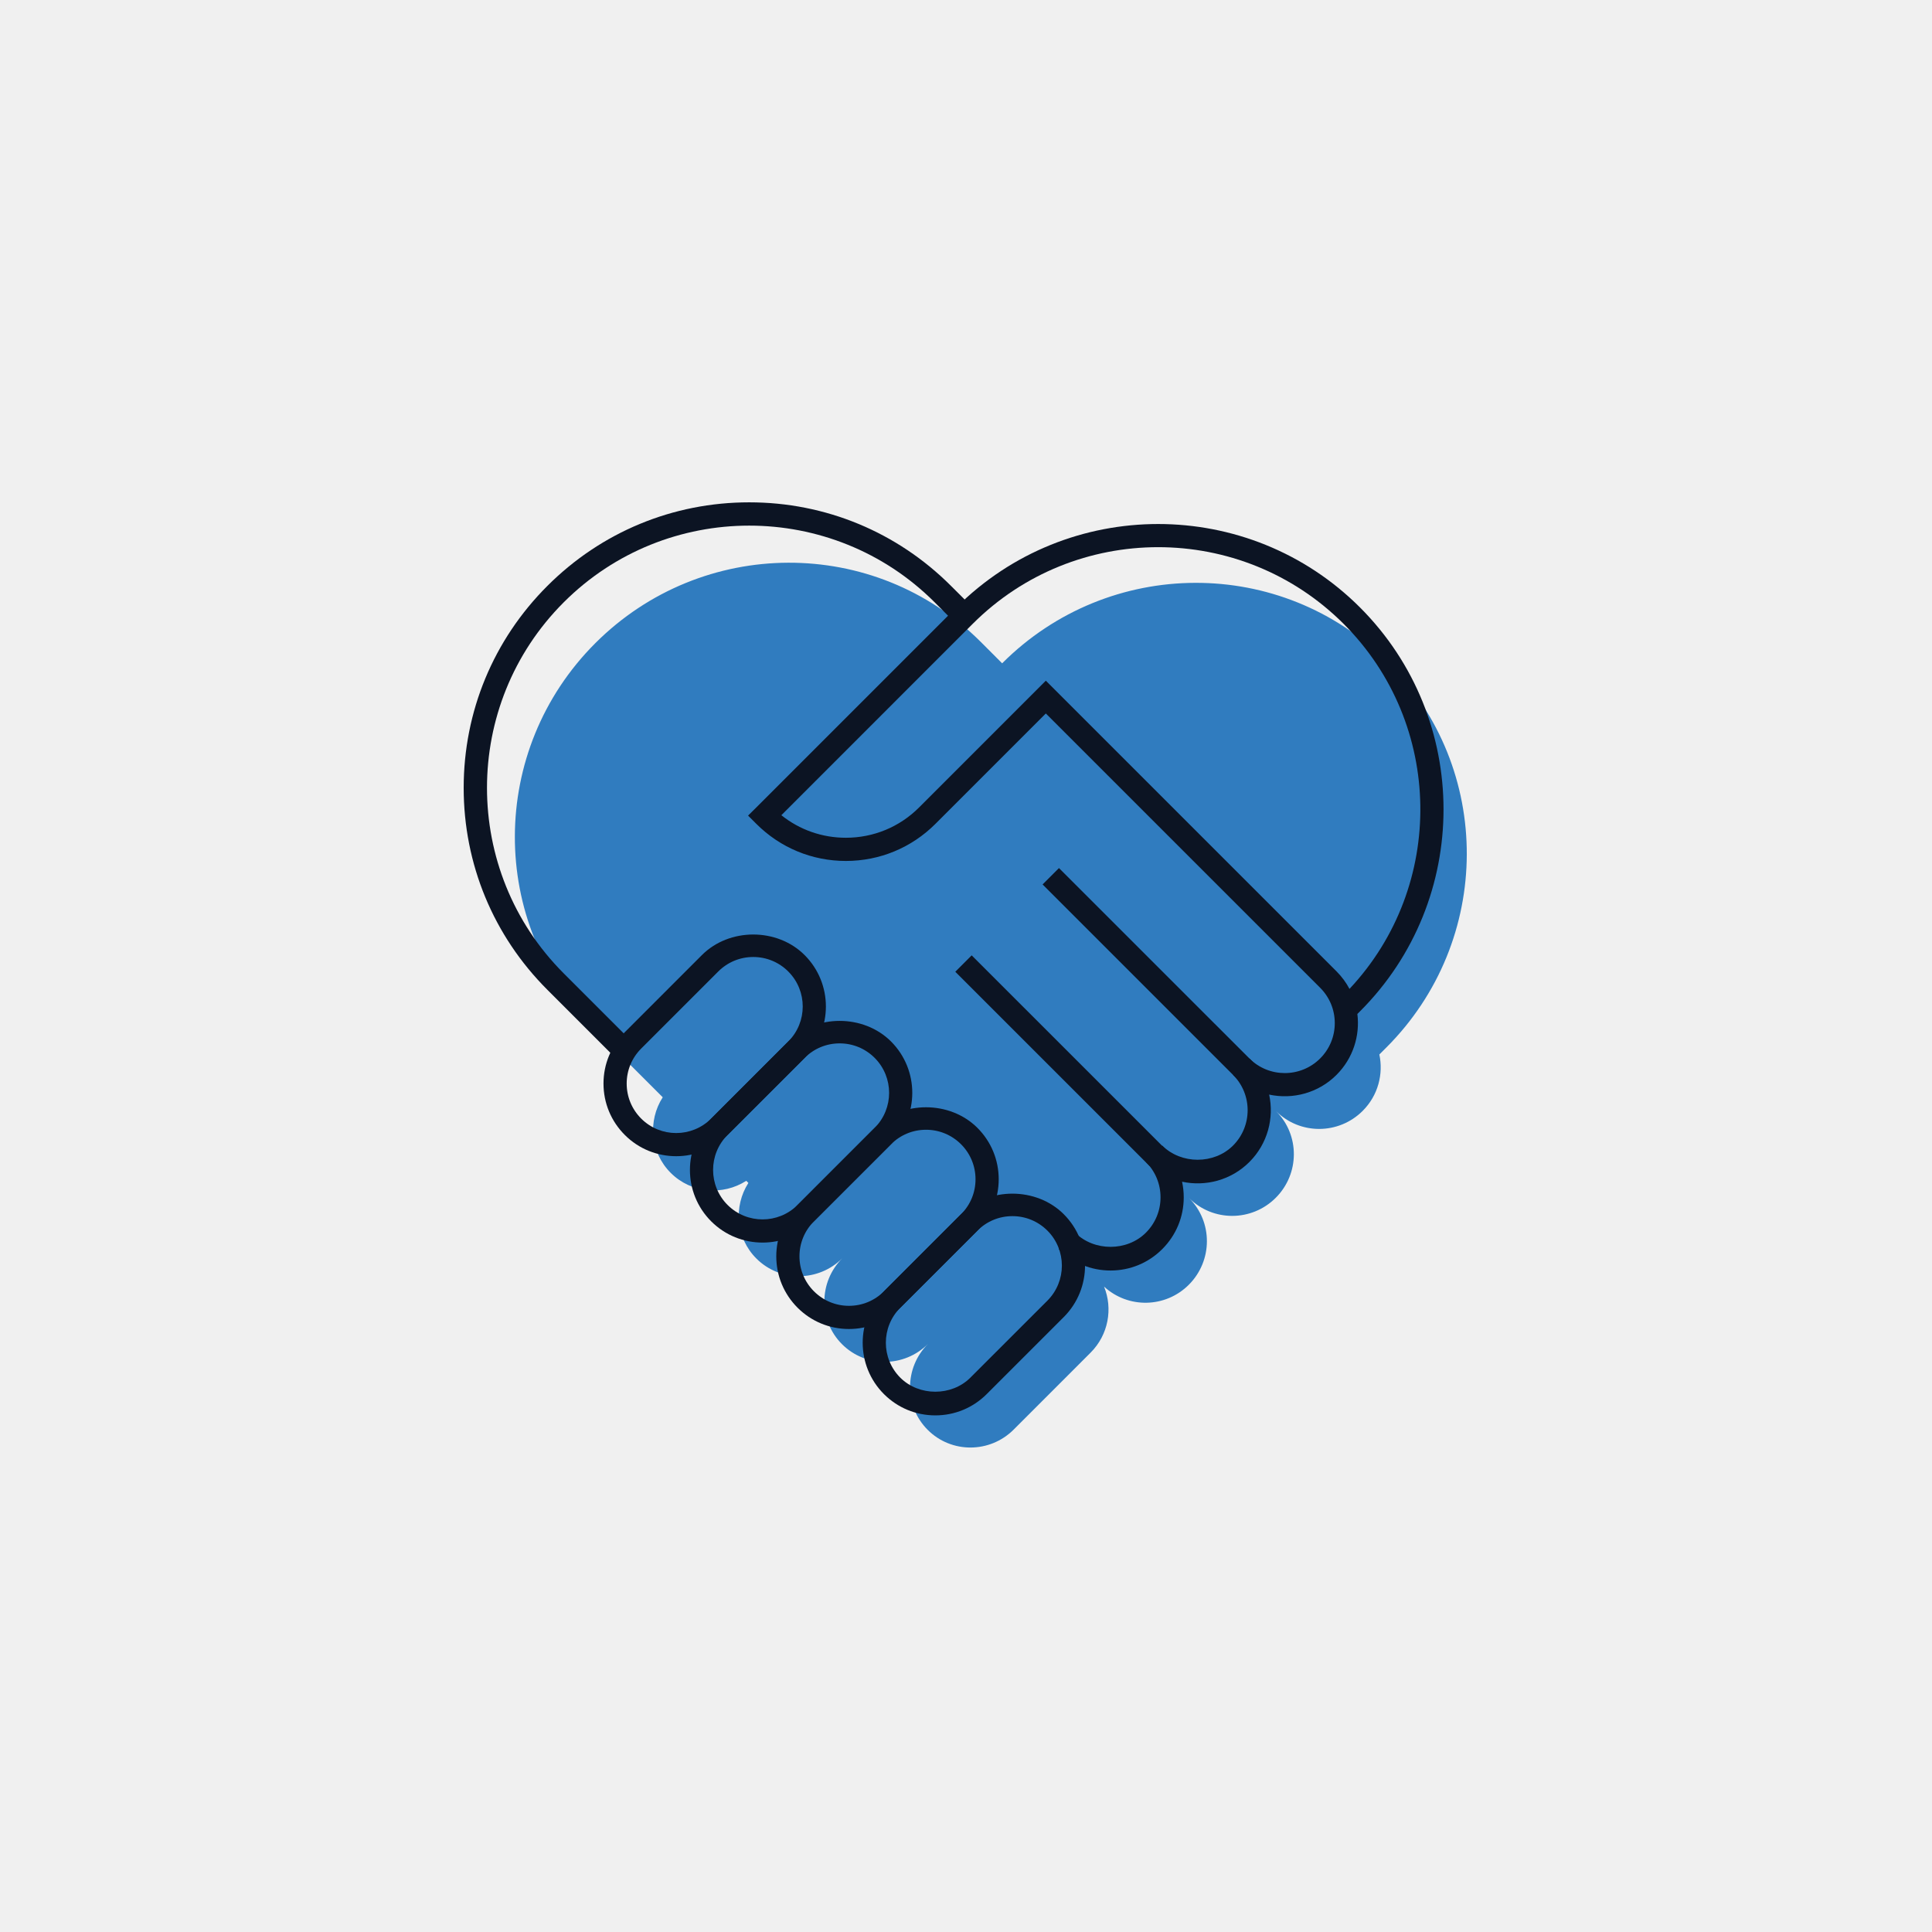
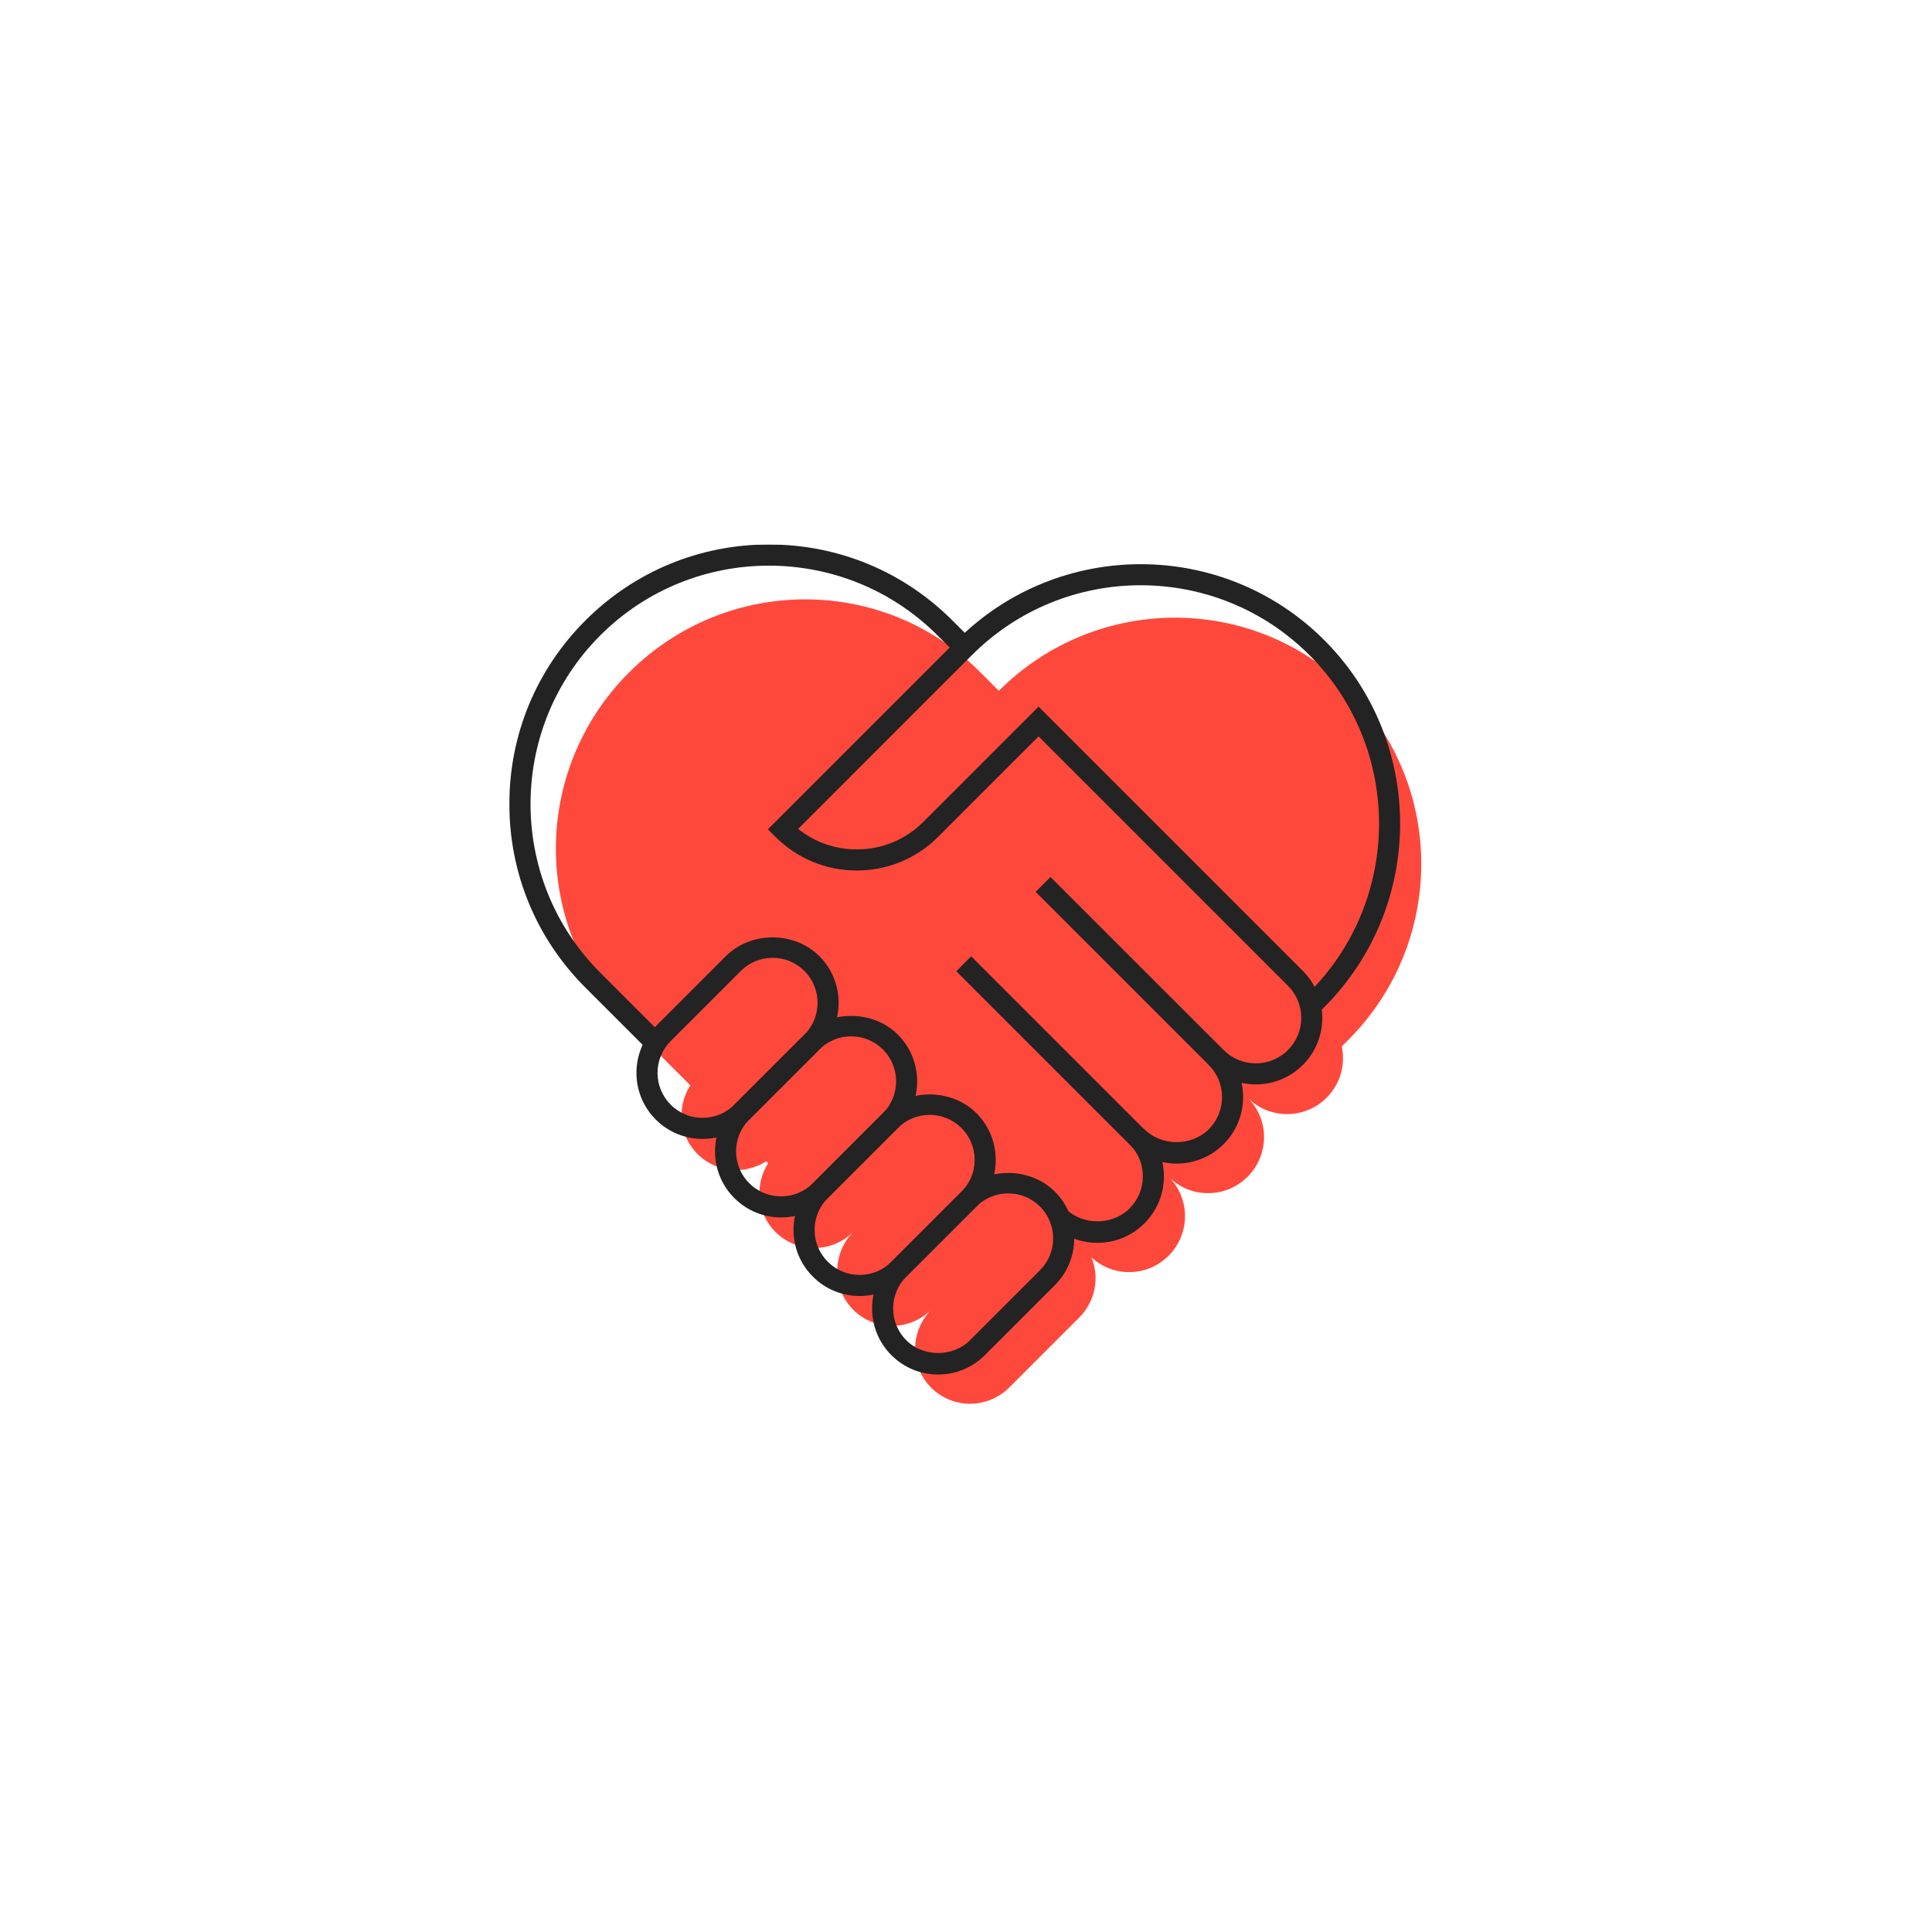
- <svg xmlns="http://www.w3.org/2000/svg" xmlns:xlink="http://www.w3.org/1999/xlink" width="100px" height="100px" viewBox="0 0 100 100" version="1.1">
-   <defs>
-     <polygon id="path-1" points="26.345 0.077 0 0.077 0 28.887 26.345 28.887 26.345 0.077" />
-   </defs>
-   <g id="Welcome" stroke="none" stroke-width="1" fill="none" fill-rule="evenodd">
-     <g id="Artboard-Copy-48">
-       <g id="Page-1-Copy" transform="translate(24, 25)">
-         <g id="Group-3" transform="translate(2, 3.9235)" fill="#307CBF">
-           <path d="M17.583,40.652 C18.808,41.876 20.8,41.87 22.032,40.637 C20.8,41.87 20.793,43.861 22.018,45.086 C23.242,46.311 25.234,46.304 26.467,45.072 L30.449,41.089 C31.375,40.163 31.608,38.807 31.146,37.671 C32.388,38.814 34.321,38.786 35.533,37.575 C36.775,36.332 36.782,34.323 35.548,33.089 C36.782,34.323 38.791,34.317 40.033,33.074 C41.276,31.831 41.283,29.822 40.048,28.588 C41.283,29.822 43.292,29.816 44.534,28.573 C45.331,27.776 45.613,26.666 45.393,25.645 L45.399,25.652 L45.757,25.295 C51.284,19.768 51.312,10.835 45.821,5.344 C40.33,-0.147 31.397,-0.119 25.871,5.409 L25.869,5.41 L25.87,5.408 L24.765,4.302 C19.272,-1.189 10.341,-1.16 4.813,4.367 C-0.714,9.894 -0.742,18.826 4.749,24.318 L5.855,25.424 L8.301,27.869 L8.303,27.871 C7.521,29.09 7.655,30.723 8.715,31.783 C9.774,32.843 11.407,32.977 12.627,32.195 L12.736,32.305 C11.956,33.525 12.09,35.158 13.149,36.217 C14.374,37.442 16.365,37.436 17.598,36.203 C16.365,37.436 16.359,39.427 17.583,40.652" id="Fill-1" />
+ <svg xmlns="http://www.w3.org/2000/svg" width="110" height="110" viewBox="0 0 110 110" fill="none">
+   <g id="i-des">
+     <rect width="110" height="110" fill="white" />
+     <g id="Group 11">
+       <path id="Fill 1" fill-rule="evenodd" clip-rule="evenodd" d="M48.583 74.575C49.808 75.799 51.8 75.793 53.032 74.56C51.8 75.793 51.793 77.784 53.018 79.009C54.242 80.234 56.234 80.227 57.467 78.995L61.449 75.012C62.375 74.086 62.608 72.73 62.146 71.594C63.388 72.737 65.321 72.709 66.533 71.498C67.775 70.255 67.782 68.246 66.548 67.012C67.782 68.246 69.791 68.24 71.033 66.997C72.276 65.754 72.283 63.745 71.048 62.511C72.283 63.745 74.292 63.739 75.534 62.496C76.331 61.699 76.613 60.589 76.393 59.568L76.399 59.575L76.757 59.218C82.284 53.691 82.312 44.758 76.821 39.267C71.33 33.776 62.397 33.804 56.871 39.332L56.869 39.333L56.87 39.331L55.765 38.225C50.272 32.734 41.341 32.763 35.813 38.29C30.286 43.817 30.258 52.749 35.749 58.241L36.855 59.347L39.301 61.792L39.303 61.794C38.521 63.013 38.655 64.646 39.715 65.706C40.774 66.766 42.407 66.9 43.627 66.118L43.736 66.228C42.956 67.448 43.09 69.081 44.149 70.14C45.374 71.365 47.365 71.359 48.598 70.126C47.365 71.359 47.359 73.35 48.583 74.575" fill="#FF483C" />
+       <path id="Fill 4" fill-rule="evenodd" clip-rule="evenodd" d="M69.105 60.919L58.965 50.779L59.812 49.931L69.953 60.07L69.105 60.919Z" fill="#232323" />
+       <path id="Fill 6" fill-rule="evenodd" clip-rule="evenodd" d="M64.507 65.358L54.446 55.298L55.294 54.449L65.355 64.509L64.507 65.358Z" fill="#232323" />
+       <g id="Group 10">
+         <mask id="mask0" mask-type="alpha" maskUnits="userSpaceOnUse" x="29" y="31" width="27" height="29">
+           <path id="Clip 9" fill-rule="evenodd" clip-rule="evenodd" d="M55.345 31H29L29 59.81H55.345V31V31Z" fill="white" />
+         </mask>
+         <g mask="url(#mask0)">
+           <path id="Fill 8" fill-rule="evenodd" clip-rule="evenodd" d="M36.91 59.81L33.329 56.228C30.537 53.437 29 49.726 29 45.778C29 41.831 30.537 38.12 33.329 35.329C36.12 32.537 39.831 31 43.779 31C47.726 31 51.437 32.537 54.228 35.329L55.345 36.444L54.495 37.293L53.38 36.177C48.085 30.881 39.47 30.883 34.177 36.177C28.883 41.471 28.883 50.086 34.177 55.38L37.758 58.961L36.91 59.81Z" fill="#232323" />
        </g>
-         <polygon id="Fill-4" fill="#0C1423" points="40.105 30.919 29.965 20.779 30.812 19.931 40.953 30.07" />
-         <polygon id="Fill-6" fill="#0C1423" points="35.507 35.358 25.446 25.298 26.294 24.449 36.355 34.509" />
-         <g id="Group-10" transform="translate(0, 0.9235)">
-           <mask id="mask-2" fill="white">
-             <use xlink:href="#path-1" />
-           </mask>
-           <g id="Clip-9" />
-           <path d="M7.91,28.887 L4.329,25.305 C1.537,22.514 0,18.803 0,14.855 C0,10.908 1.537,7.197 4.329,4.406 C7.12,1.614 10.831,0.077 14.779,0.077 C18.726,0.077 22.437,1.614 25.228,4.406 L26.345,5.521 L25.495,6.37 L24.38,5.254 C19.085,-0.042 10.47,-0.04 5.177,5.254 C-0.117,10.548 -0.117,19.163 5.177,24.457 L8.758,28.038 L7.91,28.887 Z" id="Fill-8" fill="#0C1423" mask="url(#mask-2)" />
-         </g>
-         <path d="M30.132,10.232 L45.178,25.277 C45.452,25.552 45.676,25.858 45.849,26.185 C50.838,20.869 50.738,12.484 45.548,7.293 C40.251,1.997 31.637,1.999 26.344,7.293 L16.443,17.195 C17.388,17.952 18.554,18.362 19.782,18.362 C21.214,18.362 22.56,17.805 23.571,16.794 L30.132,10.232 Z M33.482,40.762 C32.47,40.762 31.518,40.368 30.803,39.652 L31.651,38.804 C32.629,39.781 34.334,39.781 35.311,38.804 C35.8,38.315 36.069,37.665 36.069,36.974 C36.069,36.282 35.8,35.632 35.312,35.144 L36.159,34.295 C37.138,35.273 38.843,35.273 39.821,34.295 C40.83,33.286 40.83,31.644 39.821,30.635 L40.669,29.786 C41.677,30.794 43.319,30.795 44.33,29.786 C44.819,29.297 45.088,28.648 45.088,27.956 C45.088,27.265 44.819,26.615 44.33,26.126 L30.132,11.929 L24.419,17.642 C23.181,18.88 21.534,19.563 19.782,19.563 C18.031,19.563 16.385,18.88 15.147,17.642 L14.72,17.215 L15.149,16.791 L25.496,6.444 C31.258,0.683 40.634,0.682 46.396,6.444 C52.157,12.206 52.157,21.582 46.396,27.344 L46.257,27.483 C46.397,28.604 46.037,29.776 45.178,30.635 C44.233,31.58 42.911,31.918 41.691,31.656 C41.955,32.874 41.614,34.198 40.669,35.144 C39.724,36.088 38.4,36.428 37.184,36.165 C37.24,36.428 37.27,36.699 37.27,36.974 C37.27,37.986 36.875,38.937 36.159,39.652 C35.444,40.368 34.493,40.762 33.482,40.762 L33.482,40.762 Z" id="Fill-11" fill="#0C1423" />
-         <path d="M28.402,37.947 C27.717,37.947 27.075,38.214 26.591,38.697 L22.6,42.687 C21.602,43.686 21.602,45.311 22.6,46.309 C23.569,47.277 25.256,47.277 26.224,46.309 L30.214,42.32 C31.212,41.321 31.212,39.696 30.214,38.697 C29.729,38.214 29.087,37.947 28.402,37.947 M24.412,48.26 C23.407,48.26 22.463,47.868 21.752,47.158 C20.286,45.691 20.286,43.305 21.753,41.839 L25.743,37.849 C27.163,36.428 29.64,36.428 31.062,37.849 C32.528,39.315 32.528,41.702 31.062,43.169 L27.072,47.158 C26.362,47.868 25.417,48.26 24.412,48.26" id="Fill-13" fill="#0C1423" />
-         <path d="M23.931,33.476 C23.246,33.476 22.604,33.743 22.12,34.226 L18.13,38.216 C17.647,38.7 17.38,39.343 17.38,40.027 C17.38,40.711 17.647,41.354 18.13,41.838 C18.615,42.322 19.257,42.589 19.942,42.589 C20.626,42.589 21.269,42.323 21.753,41.839 L25.743,37.849 C26.227,37.365 26.494,36.722 26.493,36.038 C26.493,35.353 26.226,34.71 25.743,34.226 C25.258,33.743 24.616,33.476 23.931,33.476 M19.942,43.789 L19.942,43.789 C18.937,43.789 17.993,43.397 17.282,42.687 C16.572,41.976 16.18,41.032 16.18,40.027 C16.18,39.022 16.572,38.078 17.283,37.368 L21.272,33.378 C22.692,31.957 25.169,31.957 26.591,33.378 C27.301,34.088 27.693,35.033 27.693,36.038 C27.693,37.042 27.302,37.987 26.592,38.698 L22.601,42.687 C21.891,43.398 20.947,43.789 19.942,43.789" id="Fill-15" fill="#0C1423" />
-         <path d="M19.46,29.005 C18.775,29.005 18.133,29.272 17.649,29.755 L13.658,33.745 C12.66,34.744 12.66,36.369 13.659,37.368 C14.658,38.366 16.283,38.365 17.282,37.368 L21.272,33.378 C22.27,32.379 22.27,30.754 21.272,29.755 C20.787,29.272 20.145,29.005 19.46,29.005 M15.47,39.316 C14.507,39.316 13.544,38.949 12.811,38.216 C11.344,36.75 11.344,34.363 12.811,32.897 L16.801,28.907 C18.221,27.486 20.698,27.486 22.12,28.907 C23.586,30.373 23.586,32.76 22.12,34.227 L18.13,38.216 C17.397,38.949 16.434,39.316 15.47,39.316" id="Fill-17" fill="#0C1423" />
-         <path d="M14.988,24.534 C14.303,24.534 13.661,24.801 13.177,25.284 L9.187,29.274 C8.704,29.758 8.437,30.401 8.437,31.085 C8.437,31.769 8.704,32.413 9.187,32.897 C10.187,33.896 11.81,33.896 12.81,32.897 L16.8,28.907 C17.799,27.909 17.799,26.283 16.8,25.284 C16.316,24.801 15.673,24.534 14.988,24.534 M10.999,34.845 C10.036,34.845 9.072,34.479 8.34,33.745 C7.629,33.035 7.237,32.09 7.237,31.085 C7.237,30.08 7.629,29.136 8.34,28.426 L12.329,24.436 C13.749,23.015 16.228,23.015 17.648,24.436 C19.115,25.903 19.115,28.289 17.649,29.756 L13.658,33.745 C12.925,34.479 11.962,34.845 10.999,34.845" id="Fill-19" fill="#0C1423" />
      </g>
+       <path id="Fill 11" fill-rule="evenodd" clip-rule="evenodd" d="M59.132 40.232L74.178 55.277C74.452 55.552 74.676 55.858 74.849 56.185C79.838 50.869 79.738 42.484 74.548 37.293C69.251 31.997 60.637 31.999 55.344 37.293L45.443 47.195C46.388 47.952 47.554 48.362 48.782 48.362C50.214 48.362 51.56 47.805 52.571 46.794L59.132 40.232ZM62.482 70.762C61.47 70.762 60.518 70.368 59.803 69.652L60.651 68.804C61.629 69.781 63.334 69.781 64.311 68.804C64.8 68.315 65.069 67.665 65.069 66.974C65.069 66.282 64.8 65.632 64.312 65.144L65.159 64.295C66.138 65.273 67.843 65.273 68.821 64.295C69.83 63.286 69.83 61.644 68.821 60.635L69.669 59.786C70.677 60.794 72.319 60.795 73.33 59.786C73.819 59.297 74.088 58.648 74.088 57.956C74.088 57.265 73.819 56.615 73.33 56.126L59.132 41.929L53.419 47.642C52.181 48.88 50.534 49.563 48.782 49.563C47.031 49.563 45.385 48.88 44.147 47.642L43.72 47.215L44.149 46.791L54.496 36.444C60.258 30.683 69.634 30.682 75.396 36.444C81.157 42.206 81.157 51.582 75.396 57.344L75.257 57.483C75.397 58.604 75.037 59.776 74.178 60.635C73.233 61.58 71.911 61.918 70.691 61.656C70.955 62.874 70.614 64.198 69.669 65.144C68.724 66.088 67.4 66.428 66.184 66.165C66.24 66.428 66.27 66.699 66.27 66.974C66.27 67.986 65.875 68.937 65.159 69.652C64.444 70.368 63.493 70.762 62.482 70.762V70.762Z" fill="#232323" />
+       <path id="Fill 13" fill-rule="evenodd" clip-rule="evenodd" d="M57.402 67.947C56.717 67.947 56.075 68.214 55.591 68.697L51.6 72.687C50.602 73.686 50.602 75.311 51.6 76.309C52.569 77.277 54.256 77.277 55.224 76.309L59.214 72.32C60.212 71.321 60.212 69.696 59.214 68.697C58.729 68.214 58.087 67.947 57.402 67.947M53.412 78.26C52.407 78.26 51.463 77.868 50.752 77.158C49.286 75.691 49.286 73.305 50.753 71.839L54.743 67.849C56.163 66.428 58.64 66.428 60.062 67.849C61.528 69.315 61.528 71.702 60.062 73.169L56.072 77.158C55.362 77.868 54.417 78.26 53.412 78.26" fill="#232323" />
+       <path id="Fill 15" fill-rule="evenodd" clip-rule="evenodd" d="M52.931 63.476C52.246 63.476 51.604 63.743 51.12 64.226L47.13 68.216C46.647 68.7 46.38 69.343 46.38 70.027C46.38 70.711 46.647 71.354 47.13 71.838C47.615 72.322 48.257 72.589 48.942 72.589C49.626 72.589 50.269 72.323 50.753 71.839L54.743 67.849C55.227 67.365 55.494 66.722 55.493 66.038C55.493 65.353 55.226 64.71 54.743 64.226C54.258 63.743 53.616 63.476 52.931 63.476M48.942 73.789V73.789C47.937 73.789 46.993 73.397 46.282 72.687C45.572 71.976 45.18 71.032 45.18 70.027C45.18 69.022 45.572 68.078 46.283 67.368L50.272 63.378C51.692 61.957 54.169 61.957 55.591 63.378C56.301 64.088 56.693 65.033 56.693 66.038C56.693 67.042 56.302 67.987 55.592 68.698L51.601 72.687C50.891 73.398 49.947 73.789 48.942 73.789" fill="#232323" />
+       <path id="Fill 17" fill-rule="evenodd" clip-rule="evenodd" d="M48.46 59.005C47.775 59.005 47.133 59.272 46.649 59.755L42.658 63.745C41.66 64.744 41.66 66.369 42.659 67.368C43.658 68.366 45.283 68.365 46.282 67.368L50.272 63.378C51.27 62.379 51.27 60.754 50.272 59.755C49.787 59.272 49.145 59.005 48.46 59.005M44.47 69.316C43.507 69.316 42.544 68.949 41.811 68.216C40.344 66.75 40.344 64.363 41.811 62.897L45.801 58.907C47.221 57.486 49.698 57.486 51.12 58.907C52.586 60.373 52.586 62.76 51.12 64.227L47.13 68.216C46.397 68.949 45.434 69.316 44.47 69.316" fill="#232323" />
+       <path id="Fill 19" fill-rule="evenodd" clip-rule="evenodd" d="M43.988 54.534C43.303 54.534 42.661 54.801 42.177 55.284L38.187 59.274C37.704 59.758 37.437 60.401 37.437 61.085C37.437 61.769 37.704 62.413 38.187 62.897C39.187 63.896 40.81 63.896 41.81 62.897L45.8 58.907C46.799 57.909 46.799 56.283 45.8 55.284C45.316 54.801 44.673 54.534 43.988 54.534M39.999 64.845C39.036 64.845 38.072 64.479 37.34 63.745C36.629 63.035 36.237 62.09 36.237 61.085C36.237 60.08 36.629 59.136 37.34 58.426L41.329 54.436C42.749 53.015 45.228 53.015 46.648 54.436C48.115 55.903 48.115 58.289 46.649 59.756L42.658 63.745C41.925 64.479 40.962 64.845 39.999 64.845" fill="#232323" />
    </g>
  </g>
</svg>
